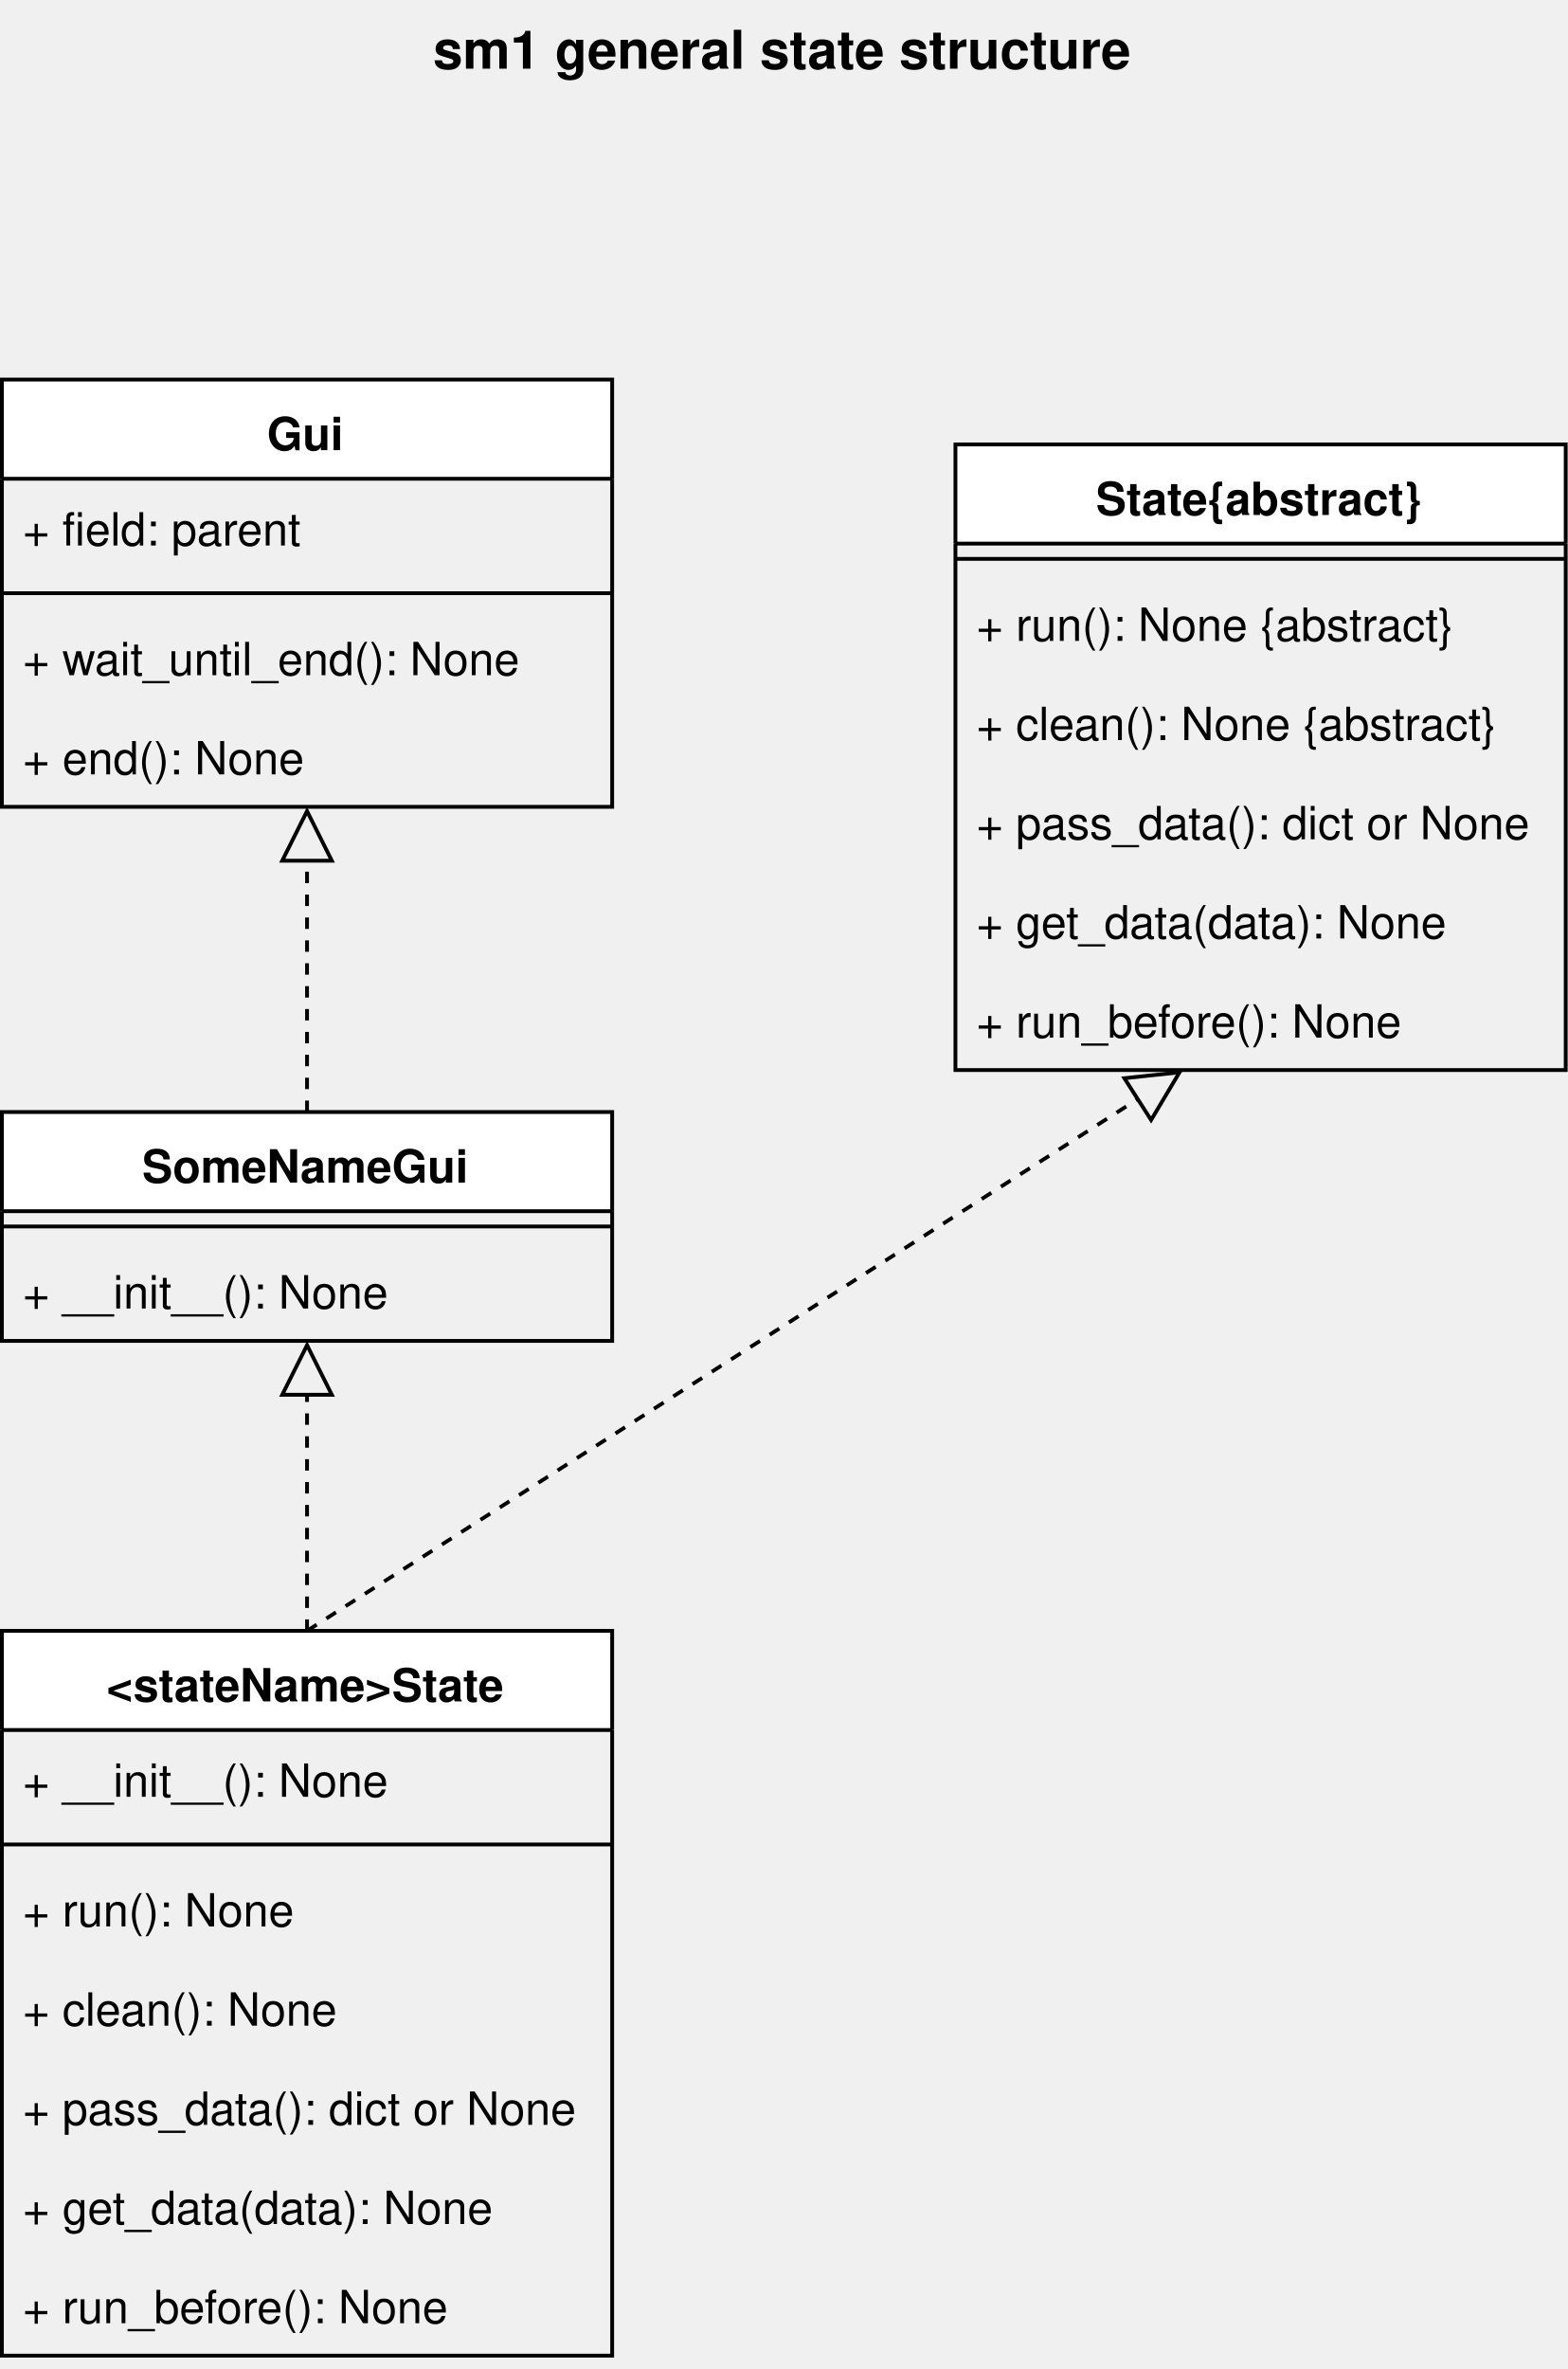
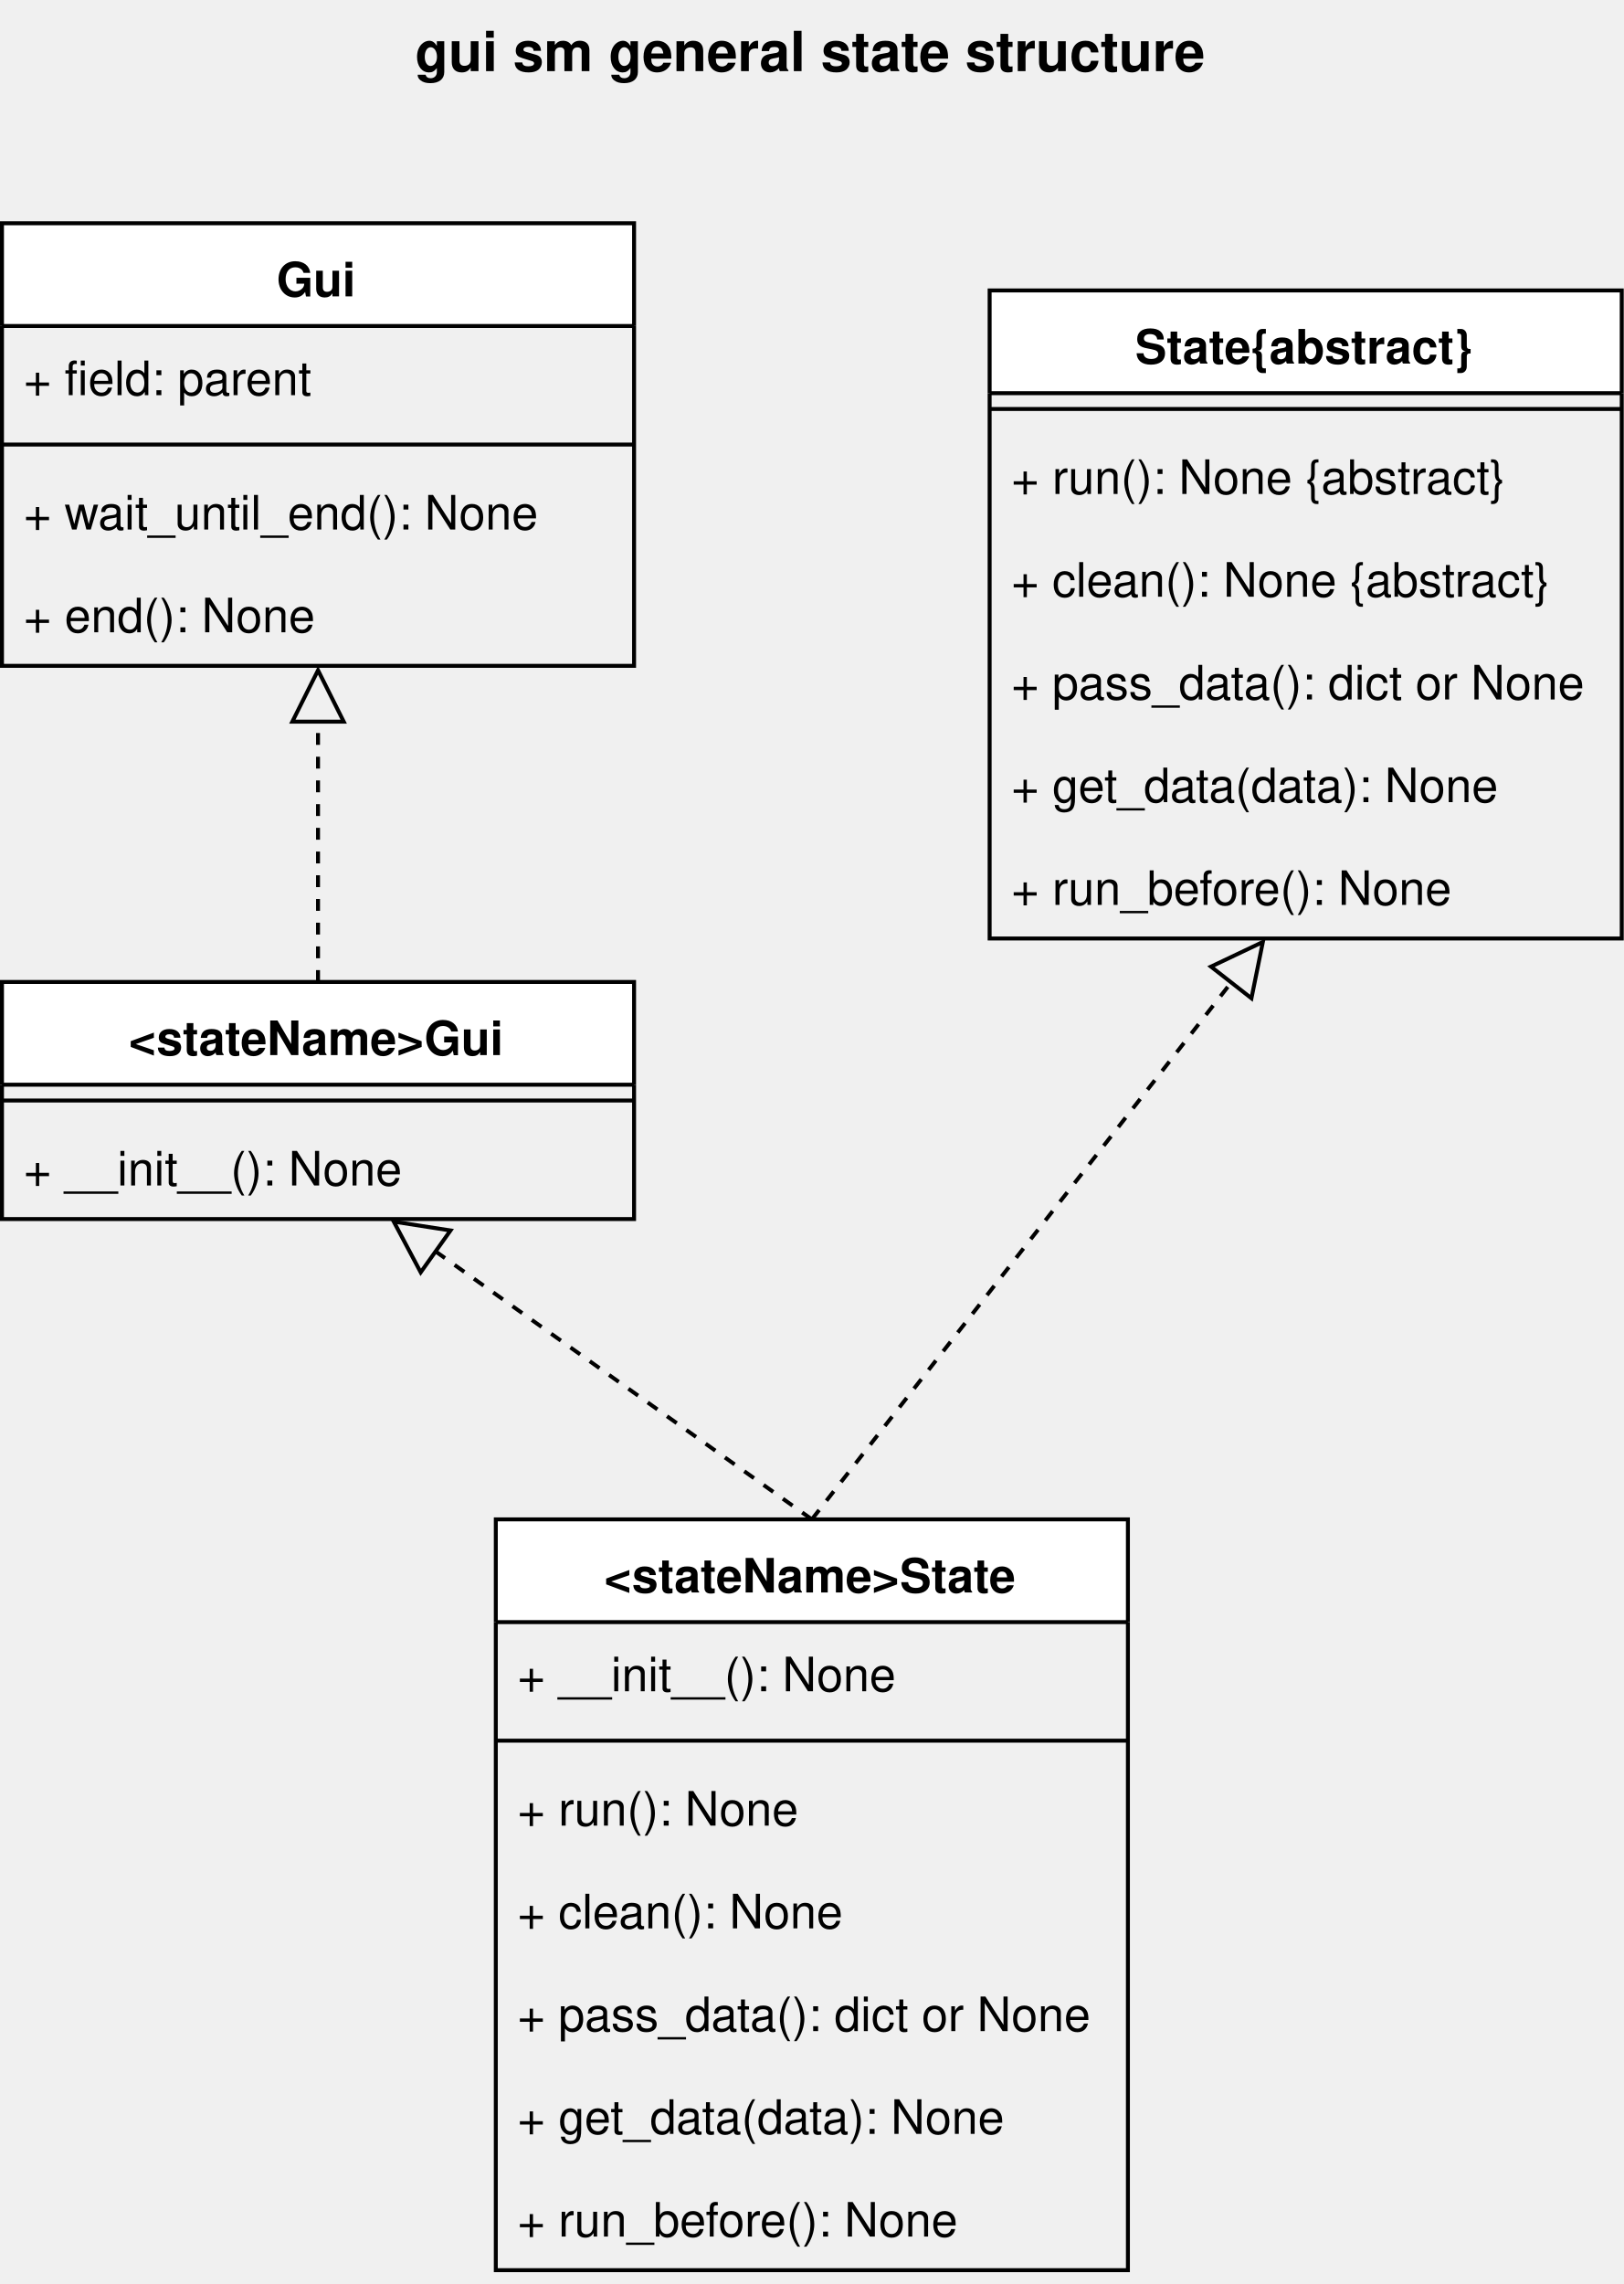
- <svg xmlns="http://www.w3.org/2000/svg" version="1.1" width="411px" height="621px" viewBox="-0.5 -0.5 411 621" content="&lt;mxfile modified=&quot;2019-05-22T11:00:28.657Z&quot; host=&quot;www.draw.io&quot; agent=&quot;Mozilla/5.0 (Windows NT 10.0; Win64; x64) AppleWebKit/537.36 (KHTML, like Gecko) Chrome/74.0.373.169 Safari/537.36&quot; etag=&quot;fW8SP8MOI0H2O0euBPTm&quot; version=&quot;10.6.7&quot; type=&quot;github&quot;&gt;&lt;diagram id=&quot;t5KMtkXPGHpDxxljdLn5&quot; name=&quot;Page-1&quot;&gt;7Vttj9o4EP41ke4+9EReCPBxgS5XabdadXu9u0/IJAasOnHkmAX662+cOIQkDqRbAu1tJLSLJxNjz/PMMOMJhj0JdjOOovUj8zE1rJ6/M+ypYVmmPXLgn5TsU8nQHKSCFSe+UsoFz+QbVsKekm6Ij+OComCMChIVhR4LQ+yJggxxzrZFtSWjxU+N0ApXBM8eolXp38QXa7ULa5DL/8Rktc4+2XRH6ZUAZcpqJ/Ea+Wx7JLLfG/aEMybSd8Fugqk0XmaX9L77mquHhXEciiY3UGuKo8HMdWZ/fYki54HN+f07NcsLohu14dmGqPWKfWaEeEsCikIYjZcsFM/qigljRMkqhPcerAJzELxgLgjY705dECwCqbcm1H9Ae7aRa40F8r5mo/GacfINpkVUzQmXuVBUsNyCxrO8E8Q9kHIcg85TZgCzJHpEu4LiA4qFEniMUhTFZHHYRoD4ioRjJgQLlFLVvpmxYId4dyRS9p5hFmDB96Cirlq9YXrLPnMHNx1vcyqZruLHukAjS1FY0Xd1mDtHGN4okL8DcKsCuGGNpWMQLD3jLt9ymQSwZ5GAw9lXPGGUAdrTkKWsIJSWRBkxKF6KWlrEEfJIuHpIdKZOLvmkbCFFDO5d0sR11sT3cSghZQIJlOInwYoYCUViq/4YXmDSSe+PvtGHhU9gbOZjeEl1LiYshL0gkqCLgRxbLAmiwf2k55wngwLfaoh9pndx6G0N9CWMKUmwSzHO4p35KoADgIriHNHPEvDpO7OCul1F3dYgTNEC0ycWE0GYnJ+nuiXkbwVu32oG7rAlbJ0at94iIuabUBA6x6H/2++ph3+UCHb+fVkKZHDfzL/7NRzogG8X+OGtA7tbAR7SJIGNwRgtpCUgLR5Mu6TuQkmd0y8ldX27YVLnOi0RYNB9szf1brcx3N+ZtrX1zT6siep8Exajeu+Mv3dh/seIYDs3DvOjGiZ4FKNzXIA12WYeADtaXIwWN0/7spOyCi8iFMdzH+yZccMnwAarB3B2mWArXLh5JmhWz/NSLqywSKkg/3TFQHsUOJzc3Y4DdUd8kDHMF3jJOO7KwTYZYA9vzYDqSd8zTP0RBbg73TdaO923rYbAZ7LLA687BuwKwdNO8stUgmbdAd98TkIi5vMurLcJ/83rP1NXAJZQxqF/J7veMFpQJoPp2EfxGvvKyeH6PZEfm5gdRioQQ9IAgVgEWZDGOyL+kVpg9XT0b3YPvJ/ujgf7cyE1Zhvu4QZgwDcDJKonFJUHYL/QtK9CpsOIY4oEecGFpelAUtM9SU4eRXu3FO17JZzTXaq7rKM+fGkixylO5JqliVIrVCZKOHPY4w90gHX14q9Go8Hk0Y7w+gsd+btPC/75wwd/nJ3cn2WReUsaDYvoO+7wdTSyhoMiH0dXppGu1HxbNLL+DzQalcLaaHhdGlWr1TgwkxOLEHNEE0LJZpb8zzee2HBsTCzjrldhm8pwKjVLuag5l8aeTlq1CVSL+UyyeuUWzoUKl1IHyx5UMhvbbCmzOeVxhVDi0jRdBexl4QqClRSknc2uhD0woQK7hhyNS1jHbZjkmqPWati6hldX5Zysck461k/5kJp2xbrDy7d5gnHGsevx/hkeUtOuTvcAoraV/aad+vK4X7NFqV1e3dOJms5116huiwXXbE5ql1d3fNn1qa9Nhas2KbXrqz6y2PWpr0uBa3YptevTPbTYtamvR4Cmpd4rCADD/Hdt6UlR/utA+/1/&lt;/diagram&gt;&lt;/mxfile&gt;" resource="https://www.draw.io/?mode=github#Hadibl%2Fpassword_saver%2Fmaster%2FDocuments%2Fclient%20class%20diagram%20sm1.svg">
+ <svg xmlns="http://www.w3.org/2000/svg" version="1.1" width="411px" height="578px" viewBox="-0.5 -0.5 411 578" content="&lt;mxfile modified=&quot;2019-05-22T12:05:26.784Z&quot; host=&quot;www.draw.io&quot; agent=&quot;Mozilla/5.0 (Windows NT 10.0; Win64; x64) AppleWebKit/537.36 (KHTML, like Gecko) Chrome/74.0.373.169 Safari/537.36&quot; etag=&quot;kP1sA9H-_Pno6QLMoZ5c&quot; version=&quot;10.6.7&quot; type=&quot;github&quot;&gt;&lt;diagram id=&quot;t5KMtkXPGHpDxxljdLn5&quot; name=&quot;Page-1&quot;&gt;7Vttj9o4EP41ke4+9EReCOHjAt29SrvVqtvr3X1CJjFg1YkjxyzQX3/jxCEkcSDdErjeRUK7eOIYe55nhnkJhj0Ndw8cxesnFmBqWINgZ9gzw7JMe+zAPynZZxLPHGWCFSeBmlQIXsg3rIQDJd2QACeliYIxKkhcFvosirAvSjLEOduWpy0ZLX9qjFa4JnjxEa1L/ySBWKtTWKNC/jsmq3X+yaY7zq6EKJ+sTpKsUcC2RyL7vWFPOWMiexfupphK5eV6ye67b7h62BjHkWhzA7VmOB49uM7DH1/i2Hlkc37/Tq3yiuhGHfhhQ9R+xT5XQrIlIUURjCZLFokXdcWEMaJkFcF7H3aBOQheMRcE9HenLggWg9RfExo8oj3byL0mAvlf89FkzTj5BssiqtaEy1woKlhuacaLvBPEA5BynMCc51wBZkX0hHaliY8oEUrgM0pRnJDF4Rgh4isSTZgQLFST6vrNlQUnxLsjkdL3A2YhFnwPU9RVa+Blt+xzc3Cz8bagkukqfqxLNLIUhRV9V4e1C4ThjQL5OwC3aoAb1kQaBsHSMu6KI1dJAGcWKTicfcVTRhmgPYtYxgpCaUWUE4PipWikRRIjn0Srx3TOzCkkn5QupIjBvUuams6aBAGOJKRMIIEy/CRYMSORSHU1nMALVDod/DY0hrDxKYzNYgwvOZ2LKYvgLIik6GIgxxZLgmhwP2k558mgwLdaYp/Puzj0tgb6CsaUpNhlGOf+znwTwCFARXGB6GcJ+OydWUPdrqNuaxCmaIHpM0uIIEyuz7O5FeRvBe7Qageu1xG2ToNZbxER800kCJ3jKPjl18zCP0oEe/u+LAVyuG9m38MGDvTAdwu8d2vH7taAhzBJYGM0QQupCQiLR7M+qLtQUOcMK0Hd0G4Z1LlORwQY9d/sba3bbQ33d4ZtXX2zew1enW+islcfnLH33s3/GBFs58ZuftzABJ9idI4LsCfbLBxgT4uL0eLmYV9eKavxIkZJMg9Anzk3AgJssAYAZx8JdsKFm0eCZr2el3FhhUVGBfmnTwa6o8Chcnc7DjSV+CBimC/wknHcp4NdMsD2bs0AXaXPpRmqkBh+RCHA7q6koC/3G52V+22rJRNy2eWZoKsL9pnhaav5aVJDs6niN5+TiIj5vPfzXcJ/84TQ1GWEFZRxFNzJNjiMFpRJZzoJULLGgTJyuH5P5MemaoeRcsQQRYAjFmHupPGOiL/kLNB6Nvo7vwfez3bHg/05l5qwDfdxCzDgmwEi1xMTlQXgoNTFr0Omw4hjigR5xaWt6UBSyz1LTh55e7fi7QcVnLNTqruso8Z8ZSHHKS/kmpWFMi3UFko5czjjD7SEdQnkz0aj0fTJjvH6Cx0Hu08L/vnDh2CSl/LPssi8JY28MvqO672NRpY3KvNxfGUa6XLP/xeNrP8CjcYVtzb2rkujevq6kjnKIAnTOkaEOaIpq2SLS/7nG19sODamlnE3qFFOhTm1xKWa2ZyLZU9HrtooqsOgJt29sg3nQtlLpa/l1QubttlReHPK7NpksVm/s89jL8ME27YrvqRlpGuOO0tkm9pgfapzMtU5aVj/ykfXtDvWlTT7MsZlwL3io2vaDeuKldoGd2/UF8X9mo1L7Y6bnlnU9LP79nVXLLhmy1K746YaZt+9vjYVrtq61G65/iBj372+LgWu2bvUbln3KGPfvL4eAdqmem8gAAyLX7tl5aLiN4P2+38A&lt;/diagram&gt;&lt;/mxfile&gt;" resource="https://www.draw.io/?mode=github#Hadibl%2Fpassword_saver%2Fmaster%2FDocuments%2Fclient%20class%20diagram%20sm1.svg">
  <defs>
-     <clipPath id="mx-clip-4-130-152-26-0">
-       <rect x="4" y="130" width="152" height="26" />
+     <clipPath id="mx-clip-4-87-152-26-0">
+       <rect x="4" y="87" width="152" height="26" />
    </clipPath>
-     <clipPath id="mx-clip-4-164-152-26-0">
-       <rect x="4" y="164" width="152" height="26" />
+     <clipPath id="mx-clip-4-121-152-26-0">
+       <rect x="4" y="121" width="152" height="26" />
    </clipPath>
-     <clipPath id="mx-clip-4-190-152-26-0">
-       <rect x="4" y="190" width="152" height="26" />
+     <clipPath id="mx-clip-4-147-152-26-0">
+       <rect x="4" y="147" width="152" height="26" />
    </clipPath>
-     <clipPath id="mx-clip-254-155-152-26-0">
-       <rect x="254" y="155" width="152" height="26" />
+     <clipPath id="mx-clip-254-112-152-26-0">
+       <rect x="254" y="112" width="152" height="26" />
    </clipPath>
-     <clipPath id="mx-clip-254-181-152-26-0">
-       <rect x="254" y="181" width="152" height="26" />
+     <clipPath id="mx-clip-254-138-152-26-0">
+       <rect x="254" y="138" width="152" height="26" />
    </clipPath>
-     <clipPath id="mx-clip-254-207-152-26-0">
-       <rect x="254" y="207" width="152" height="26" />
+     <clipPath id="mx-clip-254-164-152-26-0">
+       <rect x="254" y="164" width="152" height="26" />
    </clipPath>
-     <clipPath id="mx-clip-254-233-152-26-0">
-       <rect x="254" y="233" width="152" height="26" />
+     <clipPath id="mx-clip-254-190-152-26-0">
+       <rect x="254" y="190" width="152" height="26" />
    </clipPath>
-     <clipPath id="mx-clip-254-259-152-26-0">
-       <rect x="254" y="259" width="152" height="26" />
+     <clipPath id="mx-clip-254-216-152-26-0">
+       <rect x="254" y="216" width="152" height="26" />
    </clipPath>
-     <clipPath id="mx-clip-4-330-152-26-0">
-       <rect x="4" y="330" width="152" height="26" />
+     <clipPath id="mx-clip-4-287-152-26-0">
+       <rect x="4" y="287" width="152" height="26" />
    </clipPath>
-     <clipPath id="mx-clip-4-458-152-26-0">
-       <rect x="4" y="458" width="152" height="26" />
+     <clipPath id="mx-clip-129-415-152-26-0">
+       <rect x="129" y="415" width="152" height="26" />
    </clipPath>
-     <clipPath id="mx-clip-4-492-152-26-0">
-       <rect x="4" y="492" width="152" height="26" />
+     <clipPath id="mx-clip-129-449-152-26-0">
+       <rect x="129" y="449" width="152" height="26" />
    </clipPath>
-     <clipPath id="mx-clip-4-518-152-26-0">
-       <rect x="4" y="518" width="152" height="26" />
+     <clipPath id="mx-clip-129-475-152-26-0">
+       <rect x="129" y="475" width="152" height="26" />
    </clipPath>
-     <clipPath id="mx-clip-4-544-152-26-0">
-       <rect x="4" y="544" width="152" height="26" />
+     <clipPath id="mx-clip-129-501-152-26-0">
+       <rect x="129" y="501" width="152" height="26" />
    </clipPath>
-     <clipPath id="mx-clip-4-570-152-26-0">
-       <rect x="4" y="570" width="152" height="26" />
+     <clipPath id="mx-clip-129-527-152-26-0">
+       <rect x="129" y="527" width="152" height="26" />
    </clipPath>
-     <clipPath id="mx-clip-4-596-152-26-0">
-       <rect x="4" y="596" width="152" height="26" />
+     <clipPath id="mx-clip-129-553-152-26-0">
+       <rect x="129" y="553" width="152" height="26" />
    </clipPath>
  </defs>
  <g>
-     <path d="M 0 125 L 0 99 L 160 99 L 160 125" fill="#ffffff" stroke="#000000" stroke-miterlimit="10" pointer-events="none" />
-     <path d="M 0 125 L 0 211 L 160 211 L 160 125" fill="none" stroke="#000000" stroke-miterlimit="10" pointer-events="none" />
-     <path d="M 0 125 L 160 125" fill="none" stroke="#000000" stroke-miterlimit="10" pointer-events="none" />
+     <path d="M 0 82 L 0 56 L 160 56 L 160 82" fill="#ffffff" stroke="#000000" stroke-miterlimit="10" pointer-events="none" />
+     <path d="M 0 82 L 0 168 L 160 168 L 160 82" fill="none" stroke="#000000" stroke-miterlimit="10" pointer-events="none" />
+     <path d="M 0 82 L 160 82" fill="none" stroke="#000000" stroke-miterlimit="10" pointer-events="none" />
    <g fill="#000000" font-family="Helvetica" font-weight="bold" text-anchor="middle" font-size="12px">
-       <text x="79.5" y="117.5">Gui</text>
+       <text x="79.5" y="74.5">Gui</text>
    </g>
-     <g fill="#000000" font-family="Helvetica" clip-path="url(#mx-clip-4-130-152-26-0)" font-size="12px">
-       <text x="5.5" y="142.5">+ field: parent</text>
+     <g fill="#000000" font-family="Helvetica" clip-path="url(#mx-clip-4-87-152-26-0)" font-size="12px">
+       <text x="5.5" y="99.5">+ field: parent</text>
    </g>
-     <path d="M 0 155 L 160 155" fill="none" stroke="#000000" stroke-miterlimit="10" pointer-events="none" />
-     <g fill="#000000" font-family="Helvetica" clip-path="url(#mx-clip-4-164-152-26-0)" font-size="12px">
-       <text x="5.5" y="176.5">+ wait_until_end(): None</text>
+     <path d="M 0 112 L 160 112" fill="none" stroke="#000000" stroke-miterlimit="10" pointer-events="none" />
+     <g fill="#000000" font-family="Helvetica" clip-path="url(#mx-clip-4-121-152-26-0)" font-size="12px">
+       <text x="5.5" y="133.5">+ wait_until_end(): None</text>
    </g>
-     <g fill="#000000" font-family="Helvetica" clip-path="url(#mx-clip-4-190-152-26-0)" font-size="12px">
-       <text x="5.5" y="202.5">+ end(): None</text>
+     <g fill="#000000" font-family="Helvetica" clip-path="url(#mx-clip-4-147-152-26-0)" font-size="12px">
+       <text x="5.5" y="159.5">+ end(): None</text>
    </g>
-     <path d="M 250 142 L 250 116 L 410 116 L 410 142" fill="#ffffff" stroke="#000000" stroke-miterlimit="10" pointer-events="none" />
-     <path d="M 250 142 L 250 280 L 410 280 L 410 142" fill="none" stroke="#000000" stroke-miterlimit="10" pointer-events="none" />
-     <path d="M 250 142 L 410 142" fill="none" stroke="#000000" stroke-miterlimit="10" pointer-events="none" />
+     <path d="M 250 99 L 250 73 L 410 73 L 410 99" fill="#ffffff" stroke="#000000" stroke-miterlimit="10" pointer-events="none" />
+     <path d="M 250 99 L 250 237 L 410 237 L 410 99" fill="none" stroke="#000000" stroke-miterlimit="10" pointer-events="none" />
+     <path d="M 250 99 L 410 99" fill="none" stroke="#000000" stroke-miterlimit="10" pointer-events="none" />
    <g fill="#000000" font-family="Helvetica" font-weight="bold" text-anchor="middle" font-size="12px">
-       <text x="329.5" y="134.5">State{abstract}</text>
+       <text x="329.5" y="91.5">State{abstract}</text>
    </g>
-     <path d="M 250 146 L 410 146" fill="none" stroke="#000000" stroke-miterlimit="10" pointer-events="none" />
-     <g fill="#000000" font-family="Helvetica" clip-path="url(#mx-clip-254-155-152-26-0)" font-size="12px">
-       <text x="255.5" y="167.5">+ run(): None {abstract}</text>
+     <path d="M 250 103 L 410 103" fill="none" stroke="#000000" stroke-miterlimit="10" pointer-events="none" />
+     <g fill="#000000" font-family="Helvetica" clip-path="url(#mx-clip-254-112-152-26-0)" font-size="12px">
+       <text x="255.5" y="124.5">+ run(): None {abstract}</text>
    </g>
-     <g fill="#000000" font-family="Helvetica" clip-path="url(#mx-clip-254-181-152-26-0)" font-size="12px">
-       <text x="255.5" y="193.5">+ clean(): None {abstract}</text>
+     <g fill="#000000" font-family="Helvetica" clip-path="url(#mx-clip-254-138-152-26-0)" font-size="12px">
+       <text x="255.5" y="150.5">+ clean(): None {abstract}</text>
    </g>
-     <g fill="#000000" font-family="Helvetica" clip-path="url(#mx-clip-254-207-152-26-0)" font-size="12px">
-       <text x="255.5" y="219.5">+ pass_data(): dict or None</text>
+     <g fill="#000000" font-family="Helvetica" clip-path="url(#mx-clip-254-164-152-26-0)" font-size="12px">
+       <text x="255.5" y="176.5">+ pass_data(): dict or None</text>
    </g>
-     <g fill="#000000" font-family="Helvetica" clip-path="url(#mx-clip-254-233-152-26-0)" font-size="12px">
-       <text x="255.5" y="245.5">+ get_data(data): None</text>
+     <g fill="#000000" font-family="Helvetica" clip-path="url(#mx-clip-254-190-152-26-0)" font-size="12px">
+       <text x="255.5" y="202.5">+ get_data(data): None</text>
    </g>
-     <g fill="#000000" font-family="Helvetica" clip-path="url(#mx-clip-254-259-152-26-0)" font-size="12px">
-       <text x="255.5" y="271.5">+ run_before(): None</text>
+     <g fill="#000000" font-family="Helvetica" clip-path="url(#mx-clip-254-216-152-26-0)" font-size="12px">
+       <text x="255.5" y="228.5">+ run_before(): None</text>
    </g>
-     <path d="M 0 317 L 0 291 L 160 291 L 160 317" fill="#ffffff" stroke="#000000" stroke-miterlimit="10" pointer-events="none" />
-     <path d="M 0 317 L 0 351 L 160 351 L 160 317" fill="none" stroke="#000000" stroke-miterlimit="10" pointer-events="none" />
-     <path d="M 0 317 L 160 317" fill="none" stroke="#000000" stroke-miterlimit="10" pointer-events="none" />
+     <path d="M 0 274 L 0 248 L 160 248 L 160 274" fill="#ffffff" stroke="#000000" stroke-miterlimit="10" pointer-events="none" />
+     <path d="M 0 274 L 0 308 L 160 308 L 160 274" fill="none" stroke="#000000" stroke-miterlimit="10" pointer-events="none" />
+     <path d="M 0 274 L 160 274" fill="none" stroke="#000000" stroke-miterlimit="10" pointer-events="none" />
    <g fill="#000000" font-family="Helvetica" font-weight="bold" text-anchor="middle" font-size="12px">
-       <text x="79.5" y="309.5">SomeNameGui</text>
+       <text x="79.5" y="266.5">&lt;stateName&gt;Gui</text>
    </g>
-     <path d="M 0 321 L 160 321" fill="none" stroke="#000000" stroke-miterlimit="10" pointer-events="none" />
-     <g fill="#000000" font-family="Helvetica" clip-path="url(#mx-clip-4-330-152-26-0)" font-size="12px">
-       <text x="5.5" y="342.5">+ __init__(): None</text>
+     <path d="M 0 278 L 160 278" fill="none" stroke="#000000" stroke-miterlimit="10" pointer-events="none" />
+     <g fill="#000000" font-family="Helvetica" clip-path="url(#mx-clip-4-287-152-26-0)" font-size="12px">
+       <text x="5.5" y="299.5">+ __init__(): None</text>
    </g>
-     <path d="M 80 291 L 80 225.12" fill="none" stroke="#000000" stroke-miterlimit="10" stroke-dasharray="3 3" pointer-events="none" />
-     <path d="M 80 212.12 L 86.5 225.12 L 73.5 225.12 Z" fill="none" stroke="#000000" stroke-miterlimit="10" pointer-events="none" />
-     <path d="M 80 427 L 80 365.12" fill="none" stroke="#000000" stroke-miterlimit="10" stroke-dasharray="3 3" pointer-events="none" />
-     <path d="M 80 352.12 L 86.5 365.12 L 73.5 365.12 Z" fill="none" stroke="#000000" stroke-miterlimit="10" pointer-events="none" />
-     <path d="M 80 427 L 297.8 287.61" fill="none" stroke="#000000" stroke-miterlimit="10" stroke-dasharray="3 3" pointer-events="none" />
-     <path d="M 308.75 280.6 L 301.3 293.09 L 294.29 282.14 Z" fill="none" stroke="#000000" stroke-miterlimit="10" pointer-events="none" />
+     <path d="M 80 248 L 80 182.12" fill="none" stroke="#000000" stroke-miterlimit="10" stroke-dasharray="3 3" pointer-events="none" />
+     <path d="M 80 169.12 L 86.5 182.12 L 73.5 182.12 Z" fill="none" stroke="#000000" stroke-miterlimit="10" pointer-events="none" />
+     <path d="M 205 384 L 109.76 316.19" fill="none" stroke="#000000" stroke-miterlimit="10" stroke-dasharray="3 3" pointer-events="none" />
+     <path d="M 99.17 308.65 L 113.53 310.89 L 105.99 321.48 Z" fill="none" stroke="#000000" stroke-miterlimit="10" pointer-events="none" />
+     <path d="M 205 384 L 311.15 248.13" fill="none" stroke="#000000" stroke-miterlimit="10" stroke-dasharray="3 3" pointer-events="none" />
+     <path d="M 319.16 237.88 L 316.27 252.13 L 306.03 244.12 Z" fill="none" stroke="#000000" stroke-miterlimit="10" pointer-events="none" />
    <g fill="#000000" font-family="Helvetica" font-weight="bold" text-anchor="middle" font-size="14px">
-       <text x="204.5" y="17.5">sm1 general state structure </text>
+       <text x="204.5" y="17.5">gui sm general state structure </text>
    </g>
-     <path d="M 0 453 L 0 427 L 160 427 L 160 453" fill="#ffffff" stroke="#000000" stroke-miterlimit="10" pointer-events="none" />
-     <path d="M 0 453 L 0 617 L 160 617 L 160 453" fill="none" stroke="#000000" stroke-miterlimit="10" pointer-events="none" />
-     <path d="M 0 453 L 160 453" fill="none" stroke="#000000" stroke-miterlimit="10" pointer-events="none" />
+     <path d="M 125 410 L 125 384 L 285 384 L 285 410" fill="#ffffff" stroke="#000000" stroke-miterlimit="10" pointer-events="none" />
+     <path d="M 125 410 L 125 574 L 285 574 L 285 410" fill="none" stroke="#000000" stroke-miterlimit="10" pointer-events="none" />
+     <path d="M 125 410 L 285 410" fill="none" stroke="#000000" stroke-miterlimit="10" pointer-events="none" />
    <g fill="#000000" font-family="Helvetica" font-weight="bold" text-anchor="middle" font-size="12px">
-       <text x="79.5" y="445.5">&lt;stateName&gt;State</text>
+       <text x="204.5" y="402.5">&lt;stateName&gt;State</text>
    </g>
-     <g fill="#000000" font-family="Helvetica" clip-path="url(#mx-clip-4-458-152-26-0)" font-size="12px">
-       <text x="5.5" y="470.5">+ __init__(): None</text>
+     <g fill="#000000" font-family="Helvetica" clip-path="url(#mx-clip-129-415-152-26-0)" font-size="12px">
+       <text x="130.5" y="427.5">+ __init__(): None</text>
    </g>
-     <path d="M 0 483 L 160 483" fill="none" stroke="#000000" stroke-miterlimit="10" pointer-events="none" />
-     <g fill="#000000" font-family="Helvetica" clip-path="url(#mx-clip-4-492-152-26-0)" font-size="12px">
-       <text x="5.5" y="504.5">+ run(): None</text>
+     <path d="M 125 440 L 285 440" fill="none" stroke="#000000" stroke-miterlimit="10" pointer-events="none" />
+     <g fill="#000000" font-family="Helvetica" clip-path="url(#mx-clip-129-449-152-26-0)" font-size="12px">
+       <text x="130.5" y="461.5">+ run(): None</text>
    </g>
-     <g fill="#000000" font-family="Helvetica" clip-path="url(#mx-clip-4-518-152-26-0)" font-size="12px">
-       <text x="5.5" y="530.5">+ clean(): None</text>
+     <g fill="#000000" font-family="Helvetica" clip-path="url(#mx-clip-129-475-152-26-0)" font-size="12px">
+       <text x="130.5" y="487.5">+ clean(): None</text>
    </g>
-     <g fill="#000000" font-family="Helvetica" clip-path="url(#mx-clip-4-544-152-26-0)" font-size="12px">
-       <text x="5.5" y="556.5">+ pass_data(): dict or None</text>
+     <g fill="#000000" font-family="Helvetica" clip-path="url(#mx-clip-129-501-152-26-0)" font-size="12px">
+       <text x="130.5" y="513.5">+ pass_data(): dict or None</text>
    </g>
-     <g fill="#000000" font-family="Helvetica" clip-path="url(#mx-clip-4-570-152-26-0)" font-size="12px">
-       <text x="5.5" y="582.5">+ get_data(data): None</text>
+     <g fill="#000000" font-family="Helvetica" clip-path="url(#mx-clip-129-527-152-26-0)" font-size="12px">
+       <text x="130.5" y="539.5">+ get_data(data): None</text>
    </g>
-     <g fill="#000000" font-family="Helvetica" clip-path="url(#mx-clip-4-596-152-26-0)" font-size="12px">
-       <text x="5.5" y="608.5">+ run_before(): None</text>
+     <g fill="#000000" font-family="Helvetica" clip-path="url(#mx-clip-129-553-152-26-0)" font-size="12px">
+       <text x="130.5" y="565.5">+ run_before(): None</text>
    </g>
  </g>
</svg>
